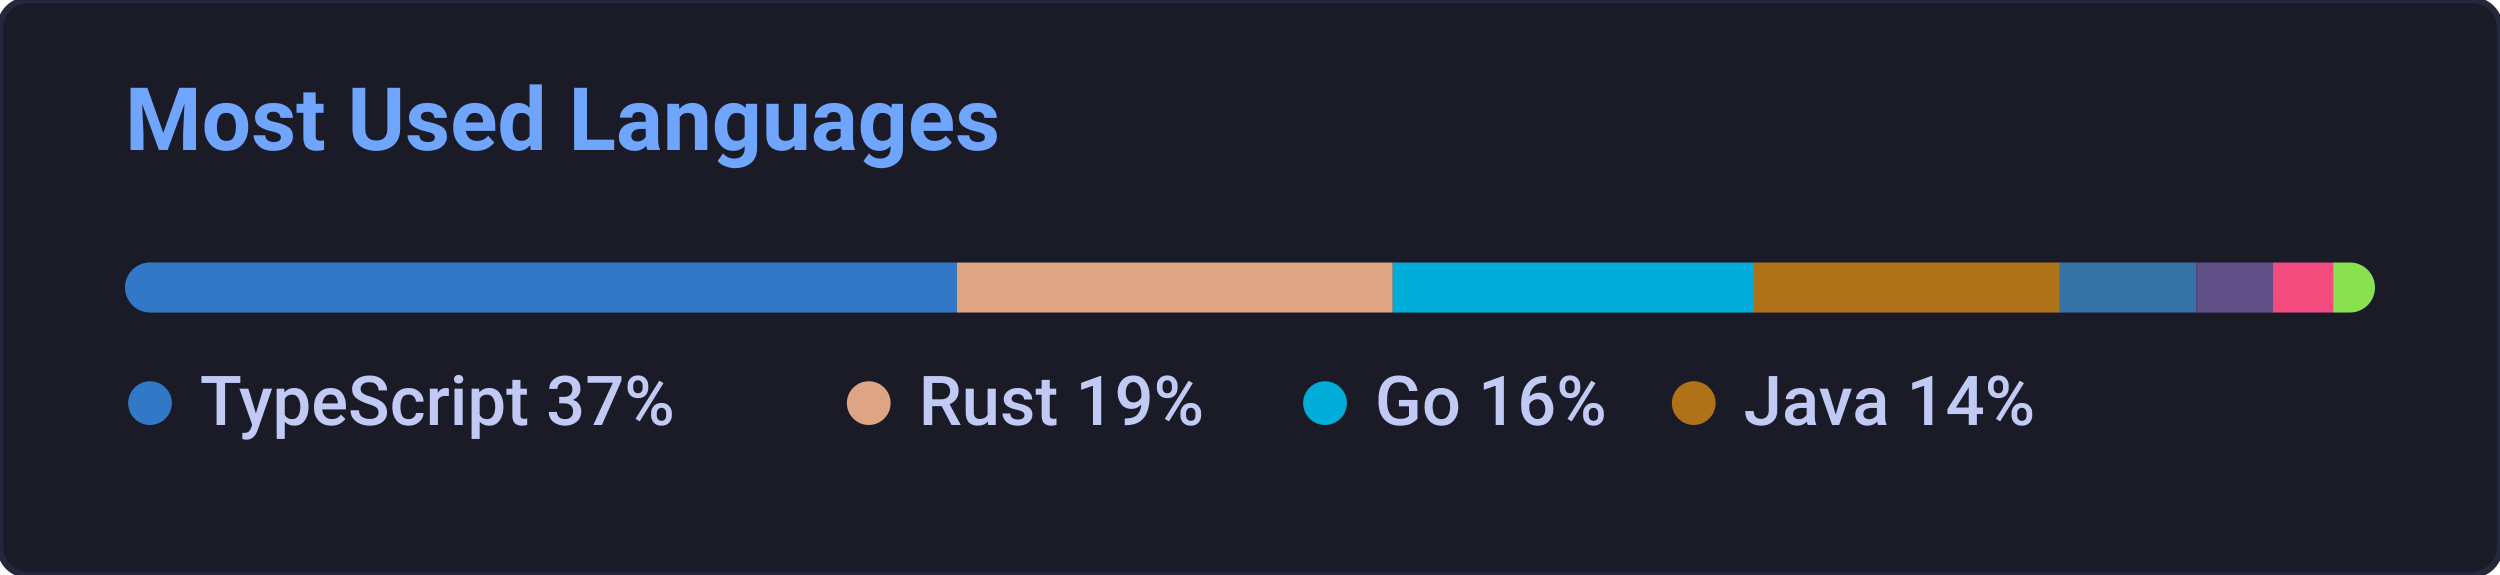
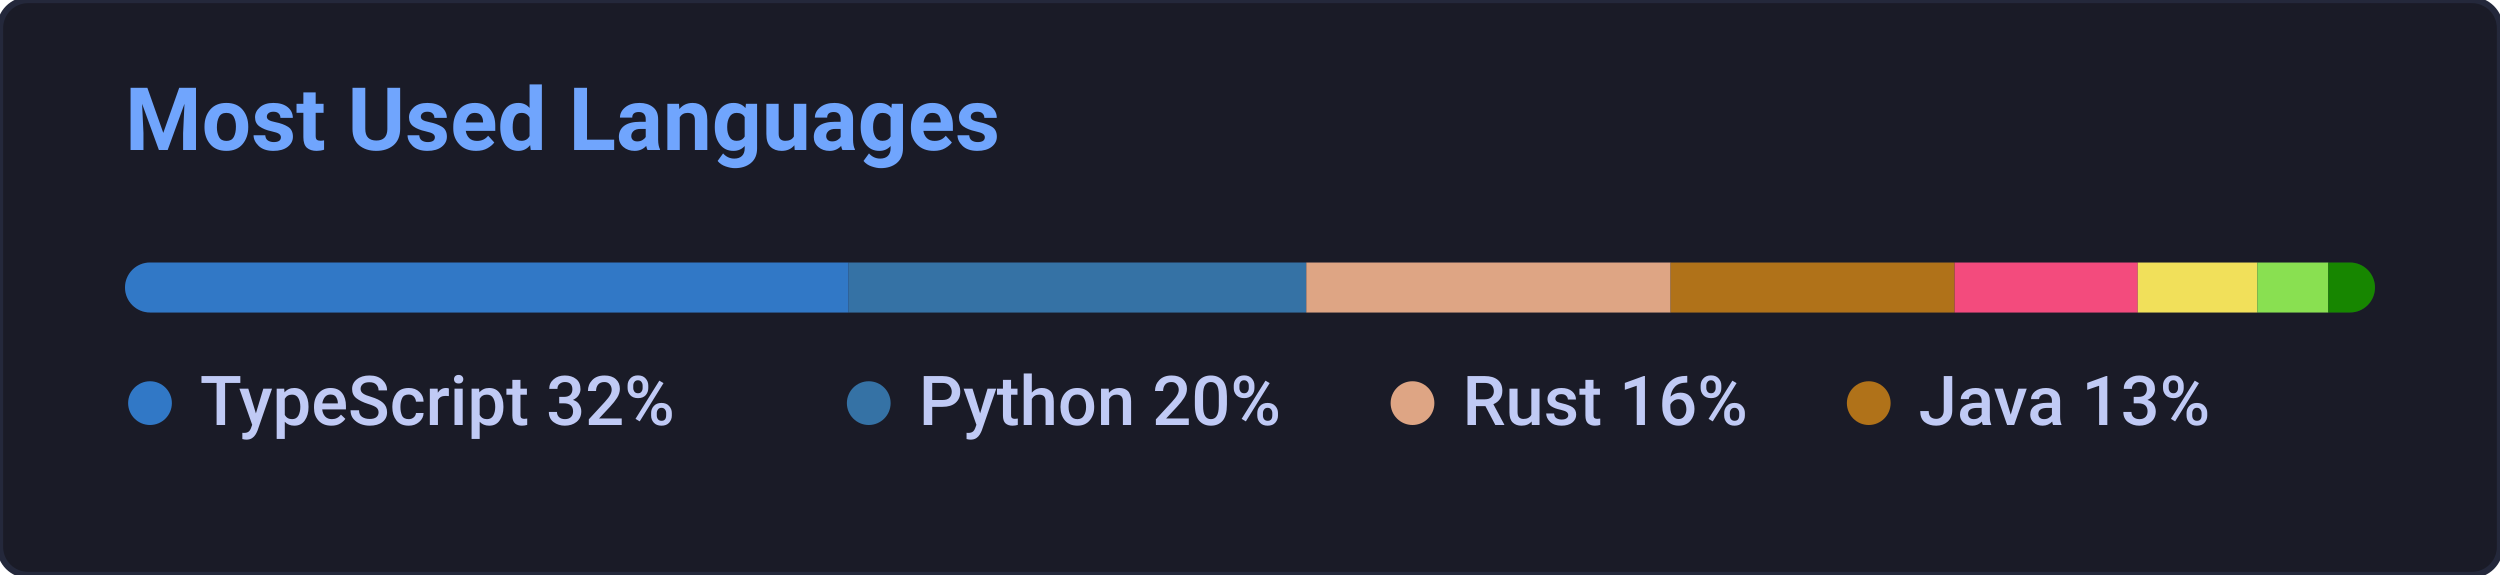
<svg xmlns="http://www.w3.org/2000/svg" width="400" height="92" viewBox="0 0 400 92" fill="none">
  <style>
        .card-title { font-family: -apple-system, BlinkMacSystemFont, 'Segoe UI', Roboto, Helvetica, Arial, sans-serif; font-size: 14px; font-weight: 600; fill: #70a5fd; }
        .lang-name { font-family: -apple-system, BlinkMacSystemFont, 'Segoe UI', Roboto, Helvetica, Arial, sans-serif; font-size: 11px; font-weight: 500; fill: #c0caf5; }
        .bar-bg { fill: #212337; rx: 4px; }
    </style>
  <rect width="400" height="92" rx="4.5" fill="#1a1b27" stroke="#24283b" stroke-width="1" />
  <text x="20" y="24" class="card-title">Most Used Languages</text>
  <rect class="bar-bg" x="20" y="42" width="360" height="8" rx="4" />
  <defs>
    <clipPath id="compact-bar-clip">
      <rect x="20" y="42" width="360" height="8" rx="4" />
    </clipPath>
  </defs>
  <g clip-path="url(#compact-bar-clip)">
-     <rect x="20.00" y="42" width="133.11" height="8" fill="#3178c6" />
-     <rect x="153.11" y="42" width="69.73" height="8" fill="#dea584" />
-     <rect x="222.84" y="42" width="57.81" height="8" fill="#00ADD8" />
-     <rect x="280.64" y="42" width="48.94" height="8" fill="#b07219" />
-     <rect x="329.58" y="42" width="21.82" height="8" fill="#3572A5" />
-     <rect x="351.41" y="42" width="12.27" height="8" fill="#5e5086" />
-     <rect x="363.68" y="42" width="9.62" height="8" fill="#f34b7d" />
-     <rect x="373.30" y="42" width="6.70" height="8" fill="#89e051" />
+     <rect x="20.00" y="42" width="115.78" height="8" fill="#3178c6" />
+     <rect x="135.78" y="42" width="73.24" height="8" fill="#3572A5" />
+     <rect x="209.01" y="42" width="58.29" height="8" fill="#dea584" />
+     <rect x="267.30" y="42" width="45.44" height="8" fill="#b07219" />
+     <rect x="312.74" y="42" width="29.30" height="8" fill="#f34b7d" />
+     <rect x="342.04" y="42" width="19.13" height="8" fill="#f1e05a" />
+     <rect x="361.17" y="42" width="11.36" height="8" fill="#89e051" />
+     <rect x="372.53" y="42" width="7.47" height="8" fill="#178600" />
  </g>
  <circle cx="24.0" cy="64.5" r="3.5" fill="#3178c6" />
-   <text x="32.0" y="68" class="lang-name">TypeScript 37%</text>
-   <circle cx="139.0" cy="64.5" r="3.5" fill="#dea584" />
-   <text x="147.0" y="68" class="lang-name">Rust 19%</text>
-   <circle cx="212.0" cy="64.5" r="3.5" fill="#00ADD8" />
-   <text x="220.0" y="68" class="lang-name">Go 16%</text>
-   <circle cx="271.0" cy="64.5" r="3.5" fill="#b07219" />
-   <text x="279.0" y="68" class="lang-name">Java 14%</text>
+   <text x="32.0" y="68" class="lang-name">TypeScript 32%</text>
+   <circle cx="139.0" cy="64.5" r="3.5" fill="#3572A5" />
+   <text x="147.0" y="68" class="lang-name">Python 20%</text>
+   <circle cx="226.0" cy="64.5" r="3.5" fill="#dea584" />
+   <text x="234.0" y="68" class="lang-name">Rust 16%</text>
+   <circle cx="299.0" cy="64.5" r="3.5" fill="#b07219" />
+   <text x="307.0" y="68" class="lang-name">Java 13%</text>
</svg>
